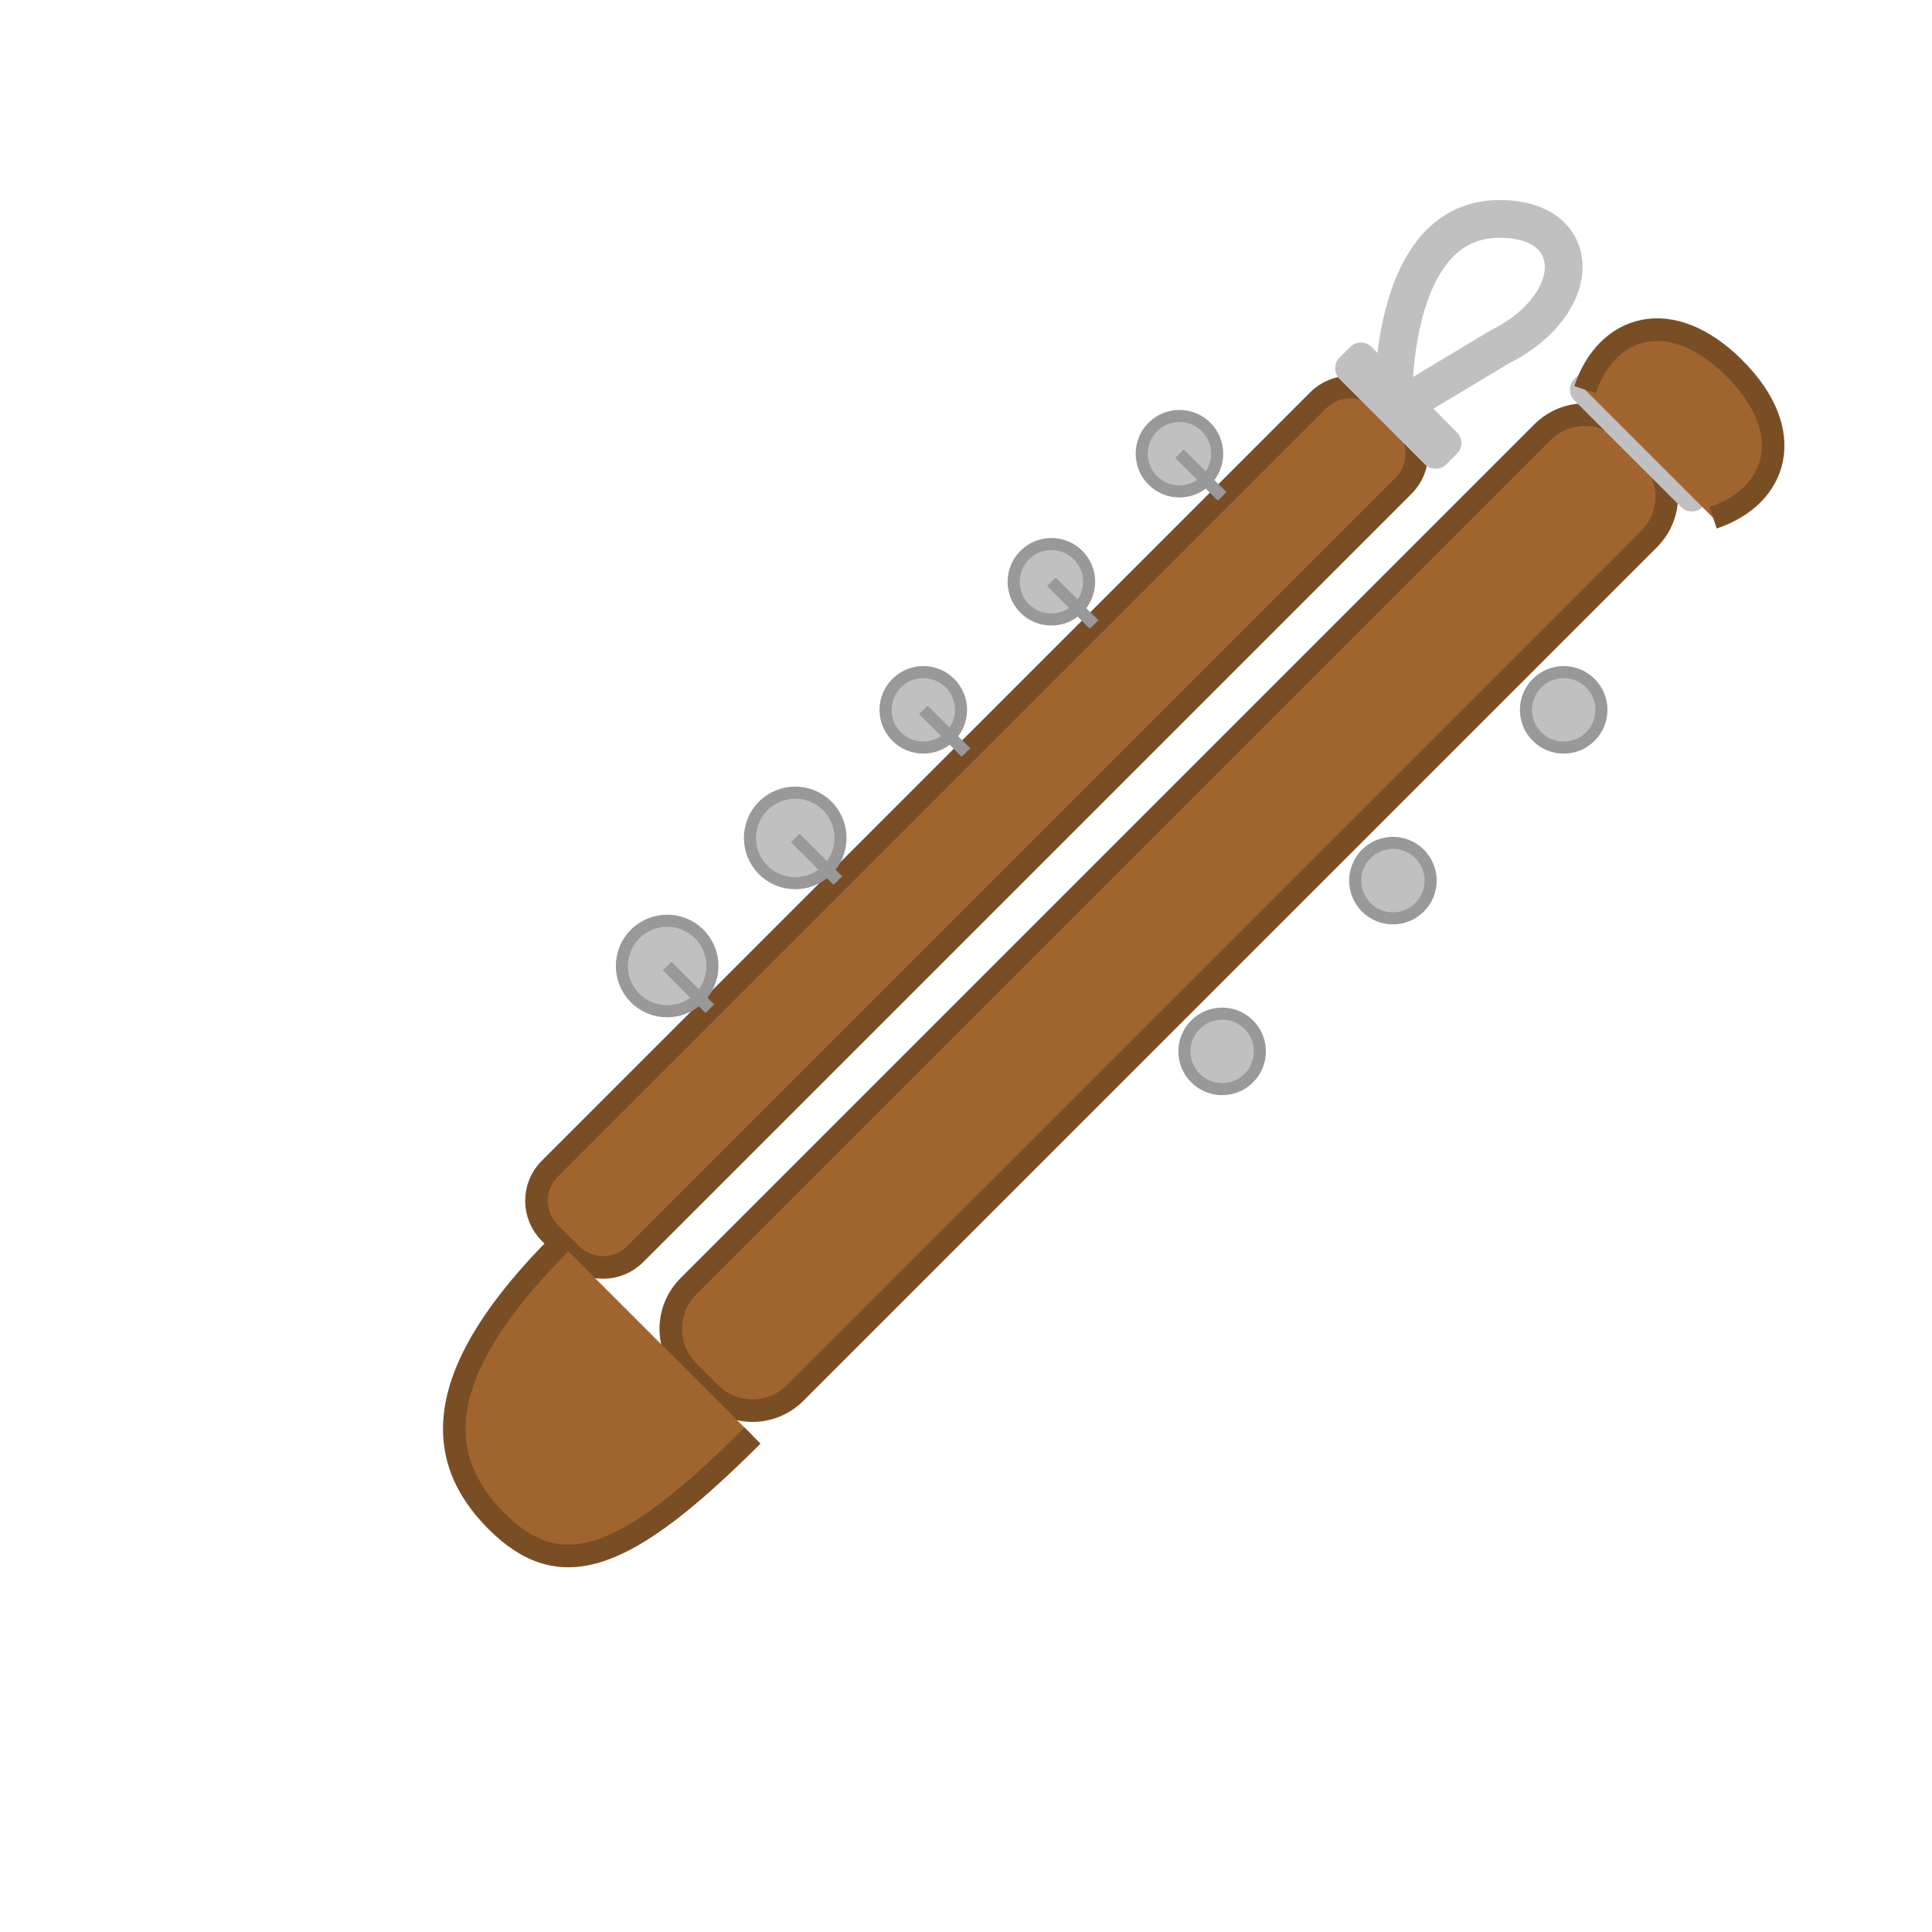
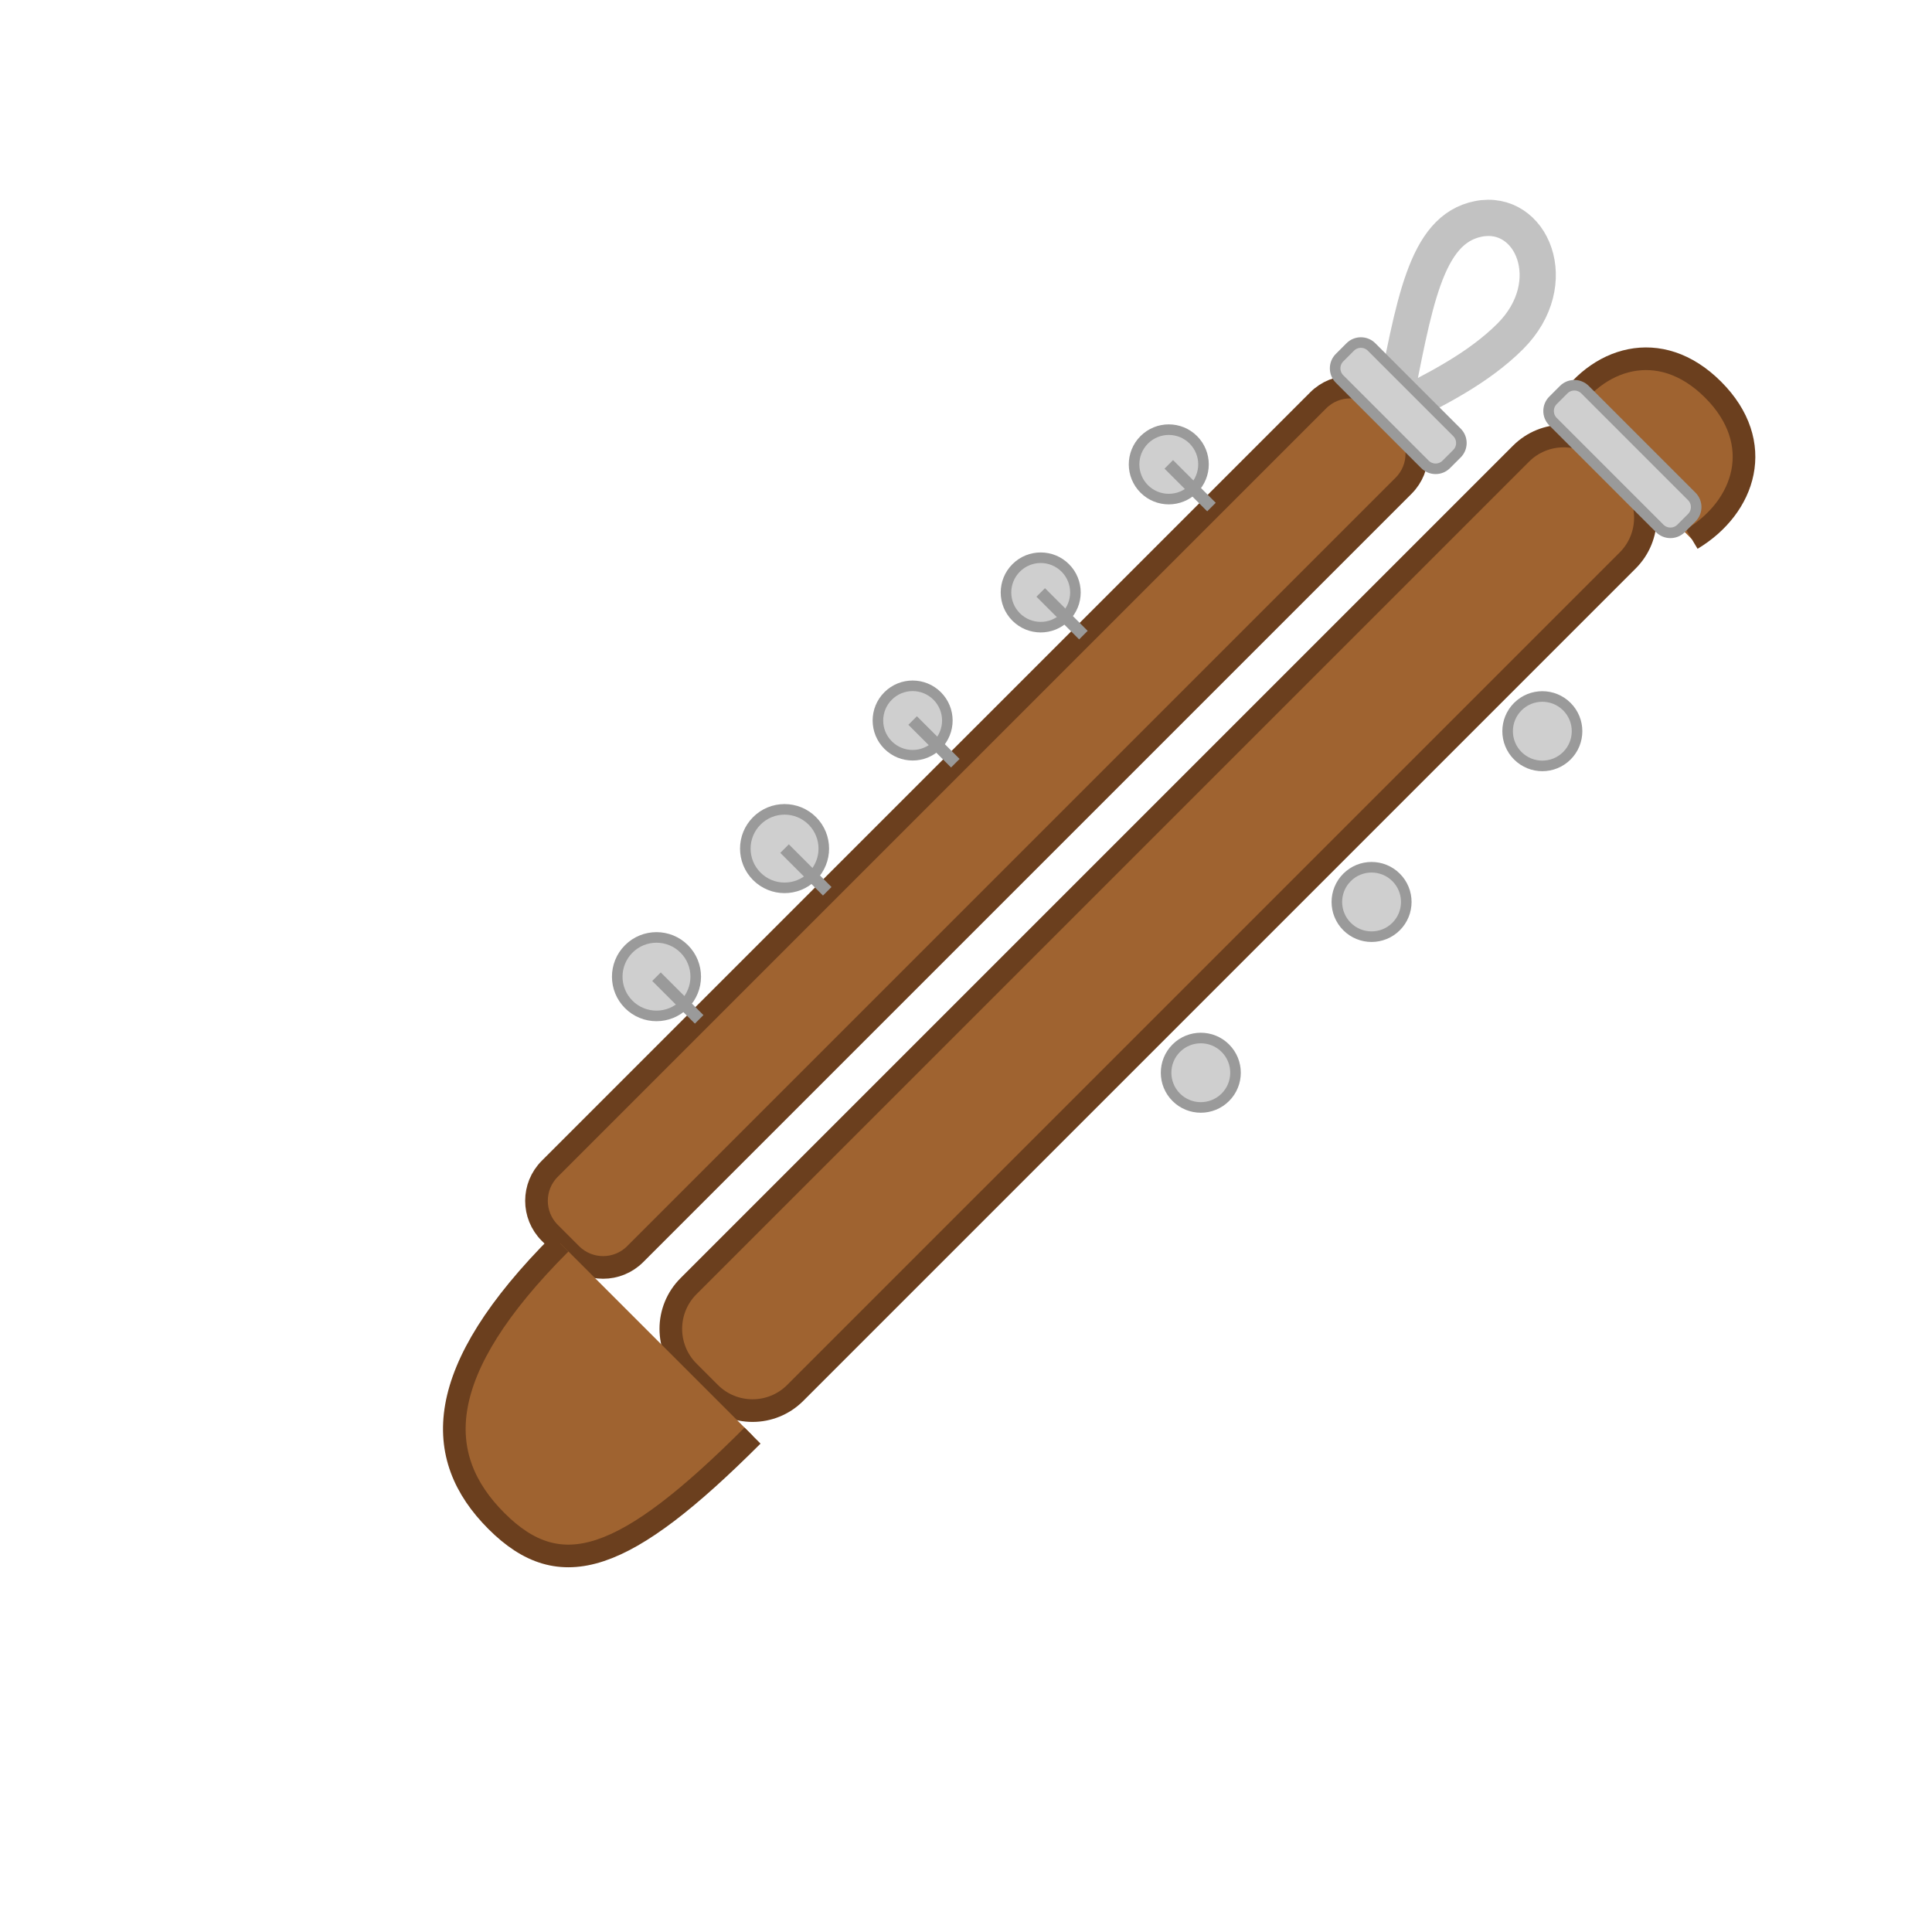
<svg xmlns="http://www.w3.org/2000/svg" viewBox="0 0 128 128" width="128" height="128">
-   <g transform="rotate(45, 64, 64)">
-     <path d="M 58 18 C 54 14, 50 8, 54 4 C 58 0, 62 4, 60 10 L 58 18" fill="none" stroke="#C0C0C0" stroke-width="2.5" stroke-linecap="round" />
-     <rect x="54" y="18" width="8" height="78" rx="3" fill="#A0652F" stroke="#7A4E24" stroke-width="1.5" />
-     <rect x="66" y="8" width="10" height="88" rx="4" fill="#A0652F" stroke="#7A4E24" stroke-width="1.5" />
-     <path d="M 58 96 C 58 108, 62 112, 68 112 C 74 112, 76 108, 76 96" fill="#A0652F" stroke="#7A4E24" stroke-width="1.5" />
-     <rect x="53" y="16" width="10" height="3" rx="1" fill="#C0C0C0" />
-     <rect x="65" y="6" width="12" height="3" rx="1" fill="#C0C0C0" />
-     <path d="M 66 8 C 64 4, 66 0, 72 0 C 78 0, 80 4, 78 8" fill="#A0652F" stroke="#7A4E24" stroke-width="1.5" />
-     <circle cx="50" cy="30" r="2.5" fill="#C0C0C0" stroke="#999" stroke-width="0.8" />
-     <circle cx="50" cy="42" r="2.5" fill="#C0C0C0" stroke="#999" stroke-width="0.8" />
-     <circle cx="50" cy="54" r="2.5" fill="#C0C0C0" stroke="#999" stroke-width="0.8" />
-     <circle cx="50" cy="66" r="3" fill="#C0C0C0" stroke="#999" stroke-width="0.8" />
-     <circle cx="50" cy="78" r="3" fill="#C0C0C0" stroke="#999" stroke-width="0.8" />
-     <line x1="50" y1="30" x2="54" y2="30" stroke="#999" stroke-width="0.8" />
-     <line x1="50" y1="42" x2="54" y2="42" stroke="#999" stroke-width="0.8" />
-     <line x1="50" y1="54" x2="54" y2="54" stroke="#999" stroke-width="0.8" />
-     <line x1="50" y1="66" x2="54" y2="66" stroke="#999" stroke-width="0.8" />
-     <line x1="50" y1="78" x2="54" y2="78" stroke="#999" stroke-width="0.8" />
-     <circle cx="80" cy="24" r="2.5" fill="#C0C0C0" stroke="#999" stroke-width="0.8" />
-     <circle cx="80" cy="40" r="2.5" fill="#C0C0C0" stroke="#999" stroke-width="0.8" />
-     <circle cx="80" cy="56" r="2.5" fill="#C0C0C0" stroke="#999" stroke-width="0.8" />
+   <g transform="rotate(45,64,64)">
+     <path d="M58 18 C54 12,51 8,53 5 C55 2,60 4,60 9 C60 12,59 15,58 18" fill="none" stroke="#C2C2C2" stroke-width="2.4" stroke-linecap="round" />
+     <rect x="54" y="18" width="8" height="78" rx="3" fill="#9F6330" stroke="#6B3F1E" stroke-width="1.5" />
+     <rect x="66" y="10" width="10" height="86" rx="4" fill="#9F6330" stroke="#6B3F1E" stroke-width="1.5" />
+     <path d="M58 96 C58 108,62 112,68 112 C74 112,76 108,76 96" fill="#9F6330" stroke="#6B3F1E" stroke-width="1.5" />
+     <path d="M66 10 C65 6,67 2,72 2 C77 2,79 6,78 10" fill="#9F6330" stroke="#6B3F1E" stroke-width="1.5" />
+     <g fill="#CFCFCF" stroke="#9A9A9A" stroke-width="0.7">
+       <rect x="53" y="16" width="10" height="3" rx="1" />
+       <rect x="65" y="8" width="12" height="3" rx="1" />
+       <circle cx="50" cy="31" r="2.3" />
+       <circle cx="50" cy="43" r="2.3" />
+       <circle cx="50" cy="55" r="2.3" />
+       <circle cx="50" cy="67" r="2.6" />
+       <circle cx="50" cy="79" r="2.6" />
+       <circle cx="80" cy="26" r="2.3" />
+       <circle cx="80" cy="42" r="2.3" />
+       <circle cx="80" cy="58" r="2.3" />
+     </g>
+     <g stroke="#9A9A9A" stroke-width="0.8">
+       <line x1="50" y1="31" x2="54" y2="31" />
+       <line x1="50" y1="43" x2="54" y2="43" />
+       <line x1="50" y1="55" x2="54" y2="55" />
+       <line x1="50" y1="67" x2="54" y2="67" />
+       <line x1="50" y1="79" x2="54" y2="79" />
+     </g>
  </g>
</svg>
